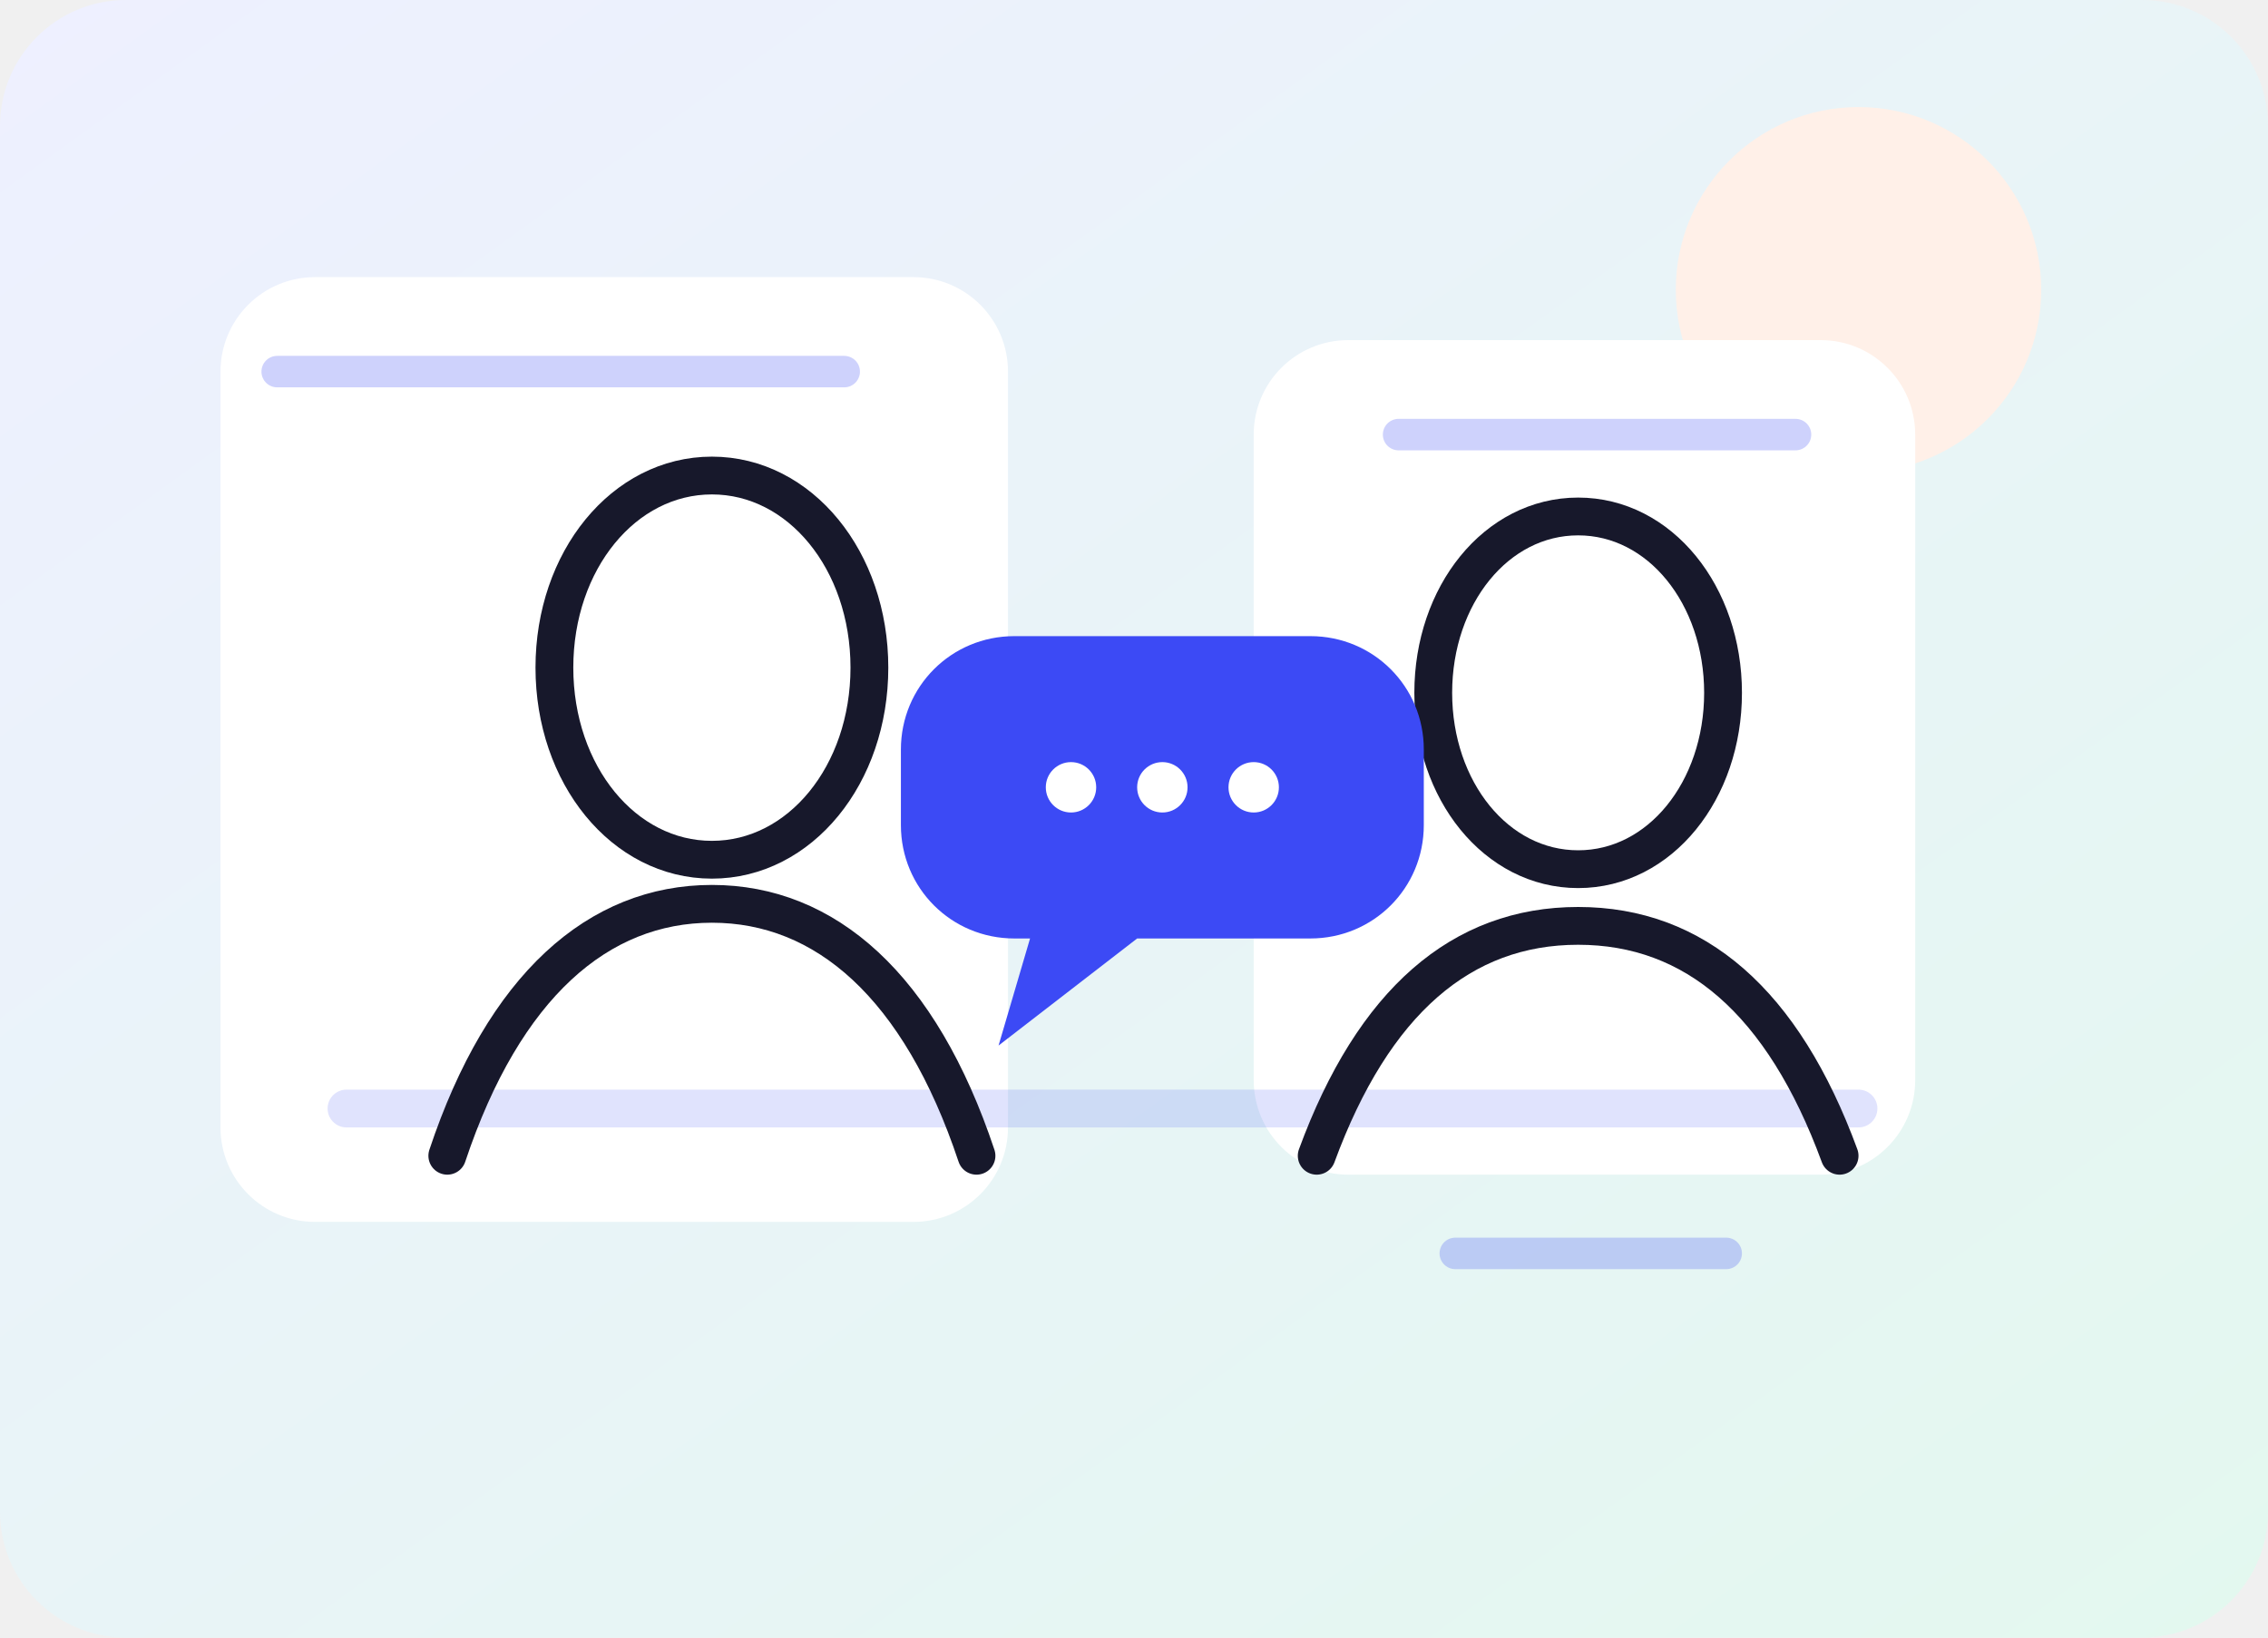
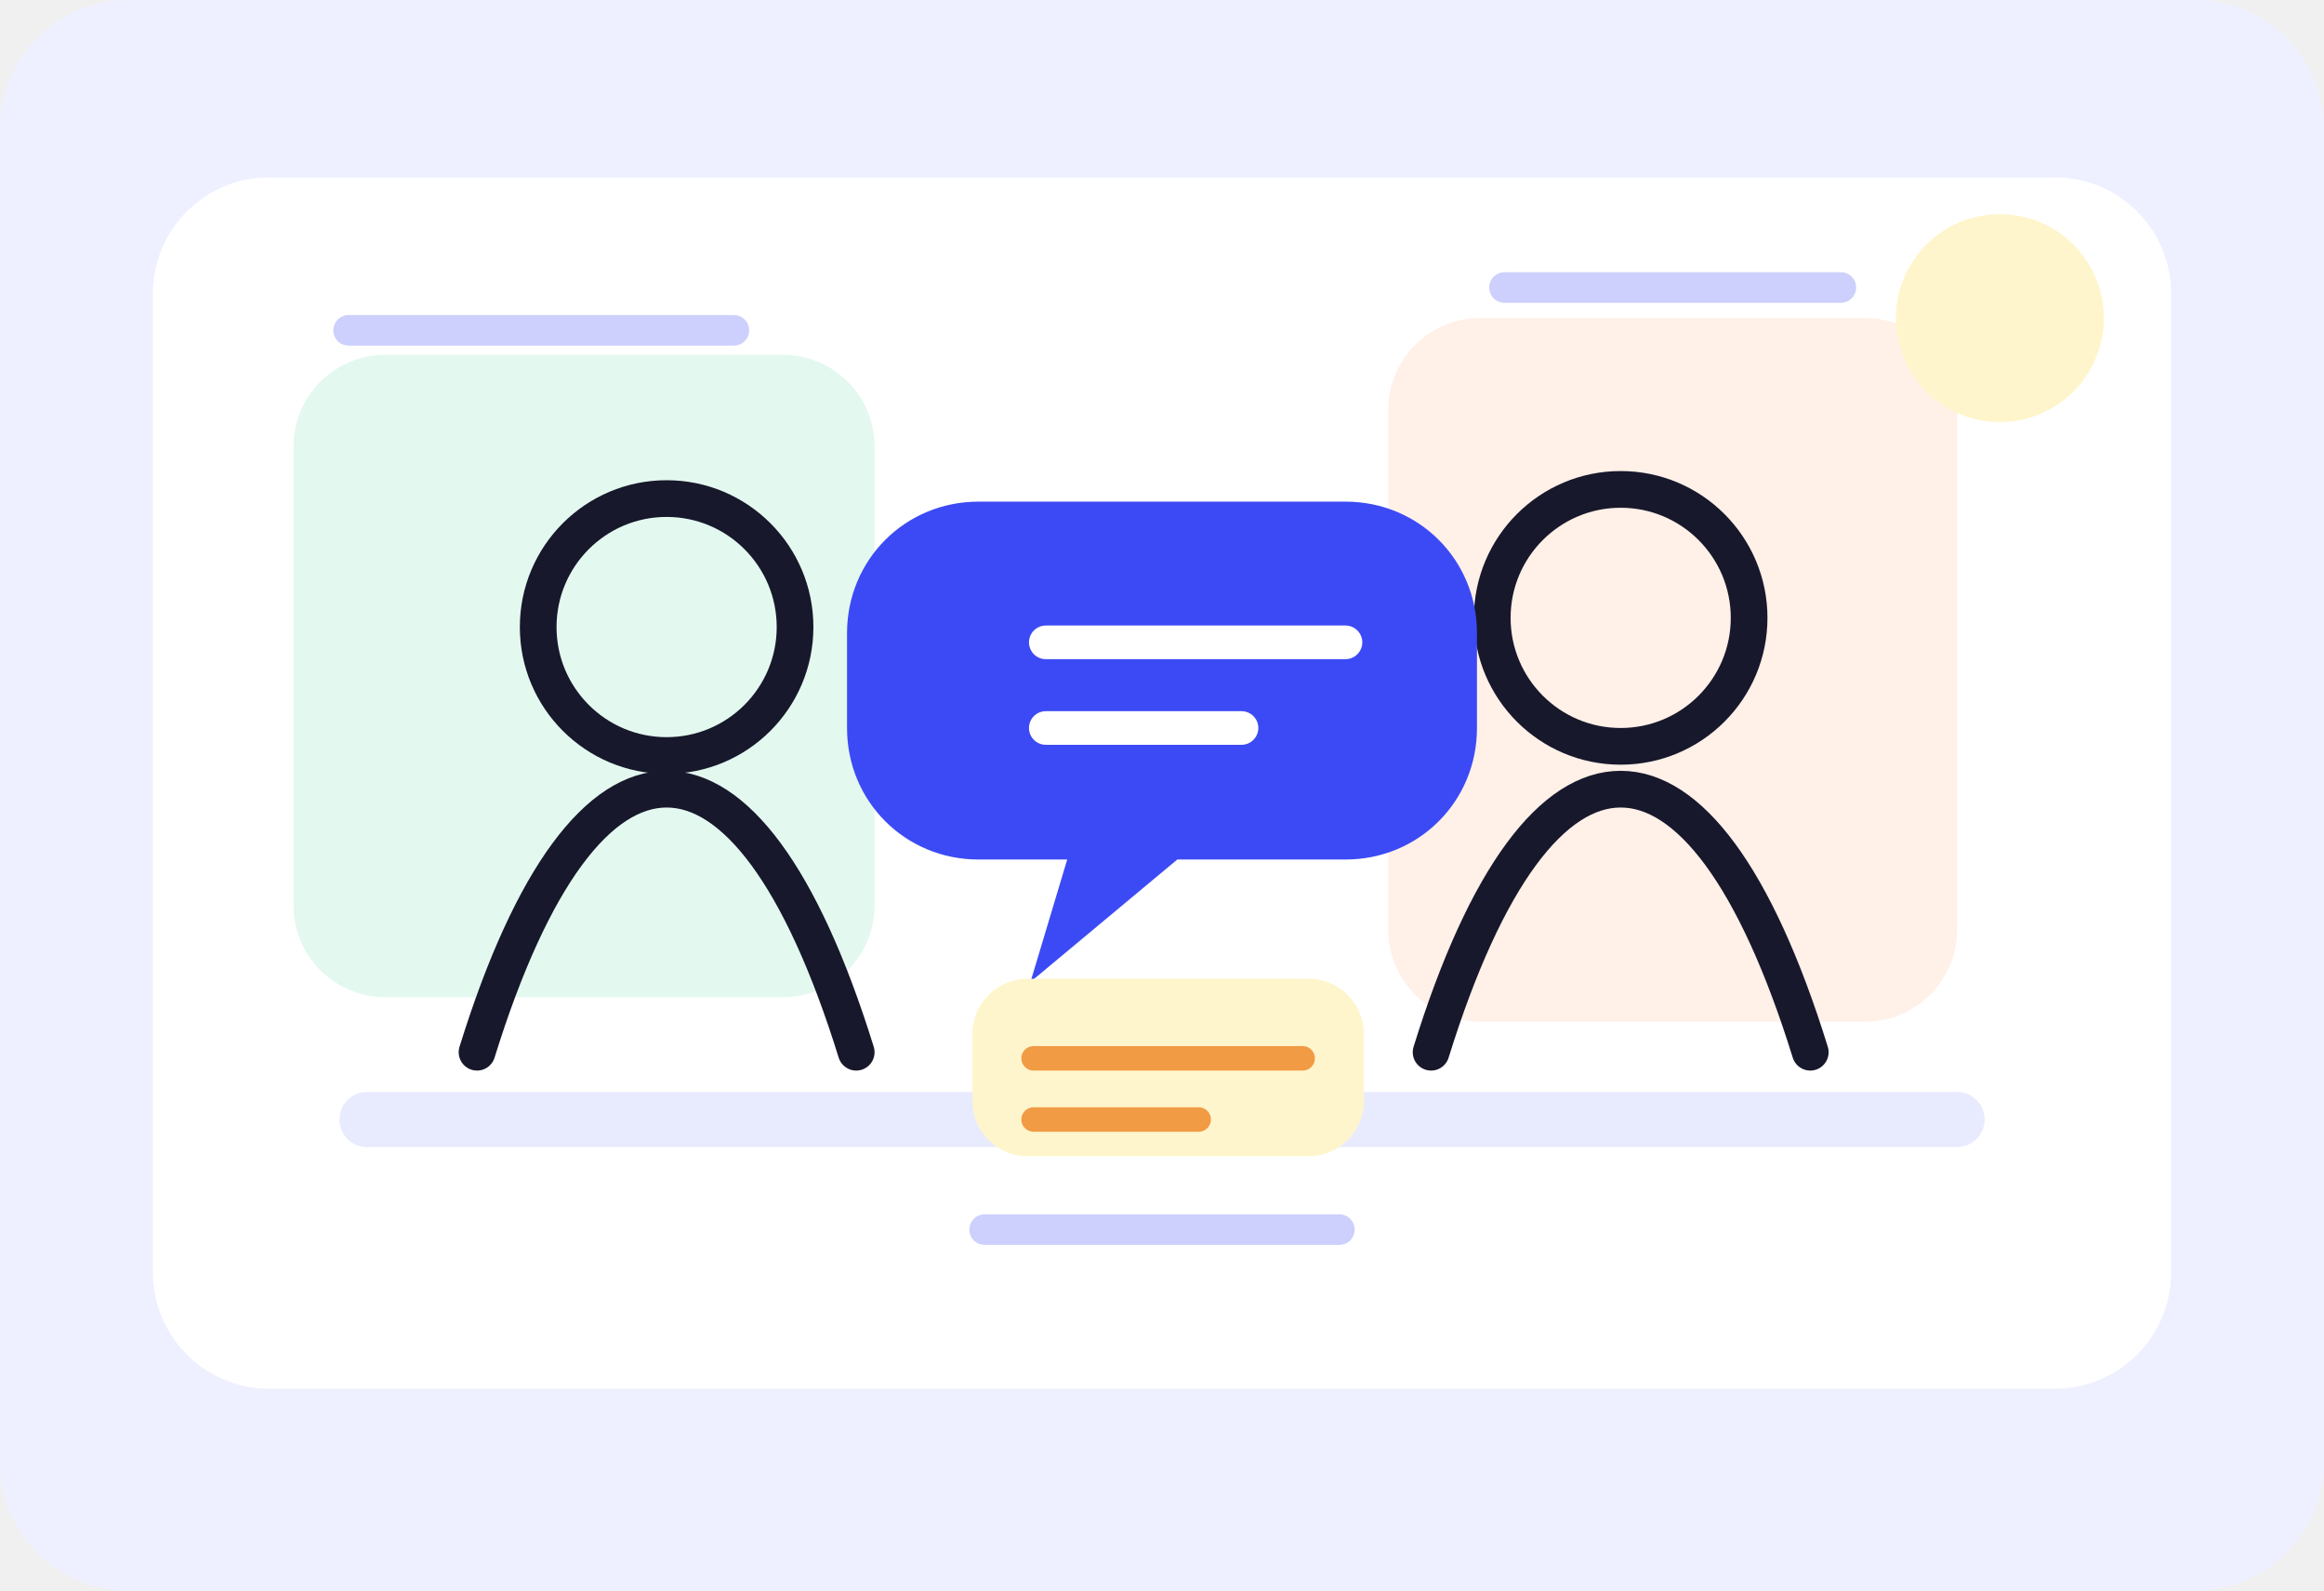
- <svg xmlns="http://www.w3.org/2000/svg" viewBox="0 0 720 520" role="img" aria-label="Adults meeting in a bright city cafe">
-   <defs>
-     <linearGradient id="g" x1="0" x2="1" y1="0" y2="1">
-       <stop offset="0" stop-color="#EEF0FF" />
-       <stop offset="1" stop-color="#E3F8EF" />
-     </linearGradient>
-   </defs>
-   <rect width="720" height="520" rx="40" fill="url(#g)" />
-   <circle cx="590" cy="92" r="58" fill="#FFF0E8" />
-   <rect x="70" y="88" width="250" height="300" rx="30" fill="#fff" />
-   <rect x="398" y="108" width="210" height="265" rx="30" fill="#fff" />
-   <path d="M110 352h480" stroke="#3C4AF5" stroke-width="12" stroke-linecap="round" opacity=".16" />
+ <svg xmlns="http://www.w3.org/2000/svg" viewBox="0 0 760 520" role="img" aria-label="Adults meeting and exchanging contacts in a city cafe">
+   <rect width="760" height="520" rx="42" fill="#EEF0FF" />
+   <rect x="50" y="58" width="660" height="396" rx="38" fill="#fff" />
+   <rect x="96" y="116" width="190" height="210" rx="30" fill="#E3F8EF" />
+   <rect x="454" y="104" width="186" height="230" rx="30" fill="#FFF0E8" />
+   <path d="M120 366h520" stroke="#3C4AF5" stroke-width="18" stroke-linecap="round" opacity=".12" />
+   <path d="M114 108h126M492 94h110M322 402h116" stroke="#3C4AF5" stroke-width="10" stroke-linecap="round" opacity=".26" />
  <g fill="none" stroke="#17182B" stroke-linecap="round" stroke-linejoin="round" stroke-width="12">
-     <path d="M176 212c0 34 22 61 50 61s50-27 50-61-22-61-50-61-50 27-50 61z" />
-     <path d="M142 367c18-54 48-80 84-80s66 26 84 80" />
-     <path d="M455 220c0 31 20 56 46 56s46-25 46-56-20-56-46-56-46 25-46 56z" />
-     <path d="M418 367c18-49 46-73 83-73s65 24 83 73" />
+     <circle cx="218" cy="205" r="42" />
+     <path d="M156 344c18-58 40-86 62-86s44 28 62 86" />
+     <circle cx="530" cy="202" r="42" />
+     <path d="M468 344c18-58 40-86 62-86s44 28 62 86" />
  </g>
-   <path d="M322 202h94c20 0 36 16 36 36v24c0 20-16 36-36 36h-55l-44 34 10-34h-5c-20 0-36-16-36-36v-24c0-20 16-36 36-36z" fill="#3C4AF5" />
-   <circle cx="340" cy="250" r="8" fill="#fff" />
-   <circle cx="369" cy="250" r="8" fill="#fff" />
-   <circle cx="398" cy="250" r="8" fill="#fff" />
-   <path d="M88 118h180M444 138h126M462 398h86" stroke="#3C4AF5" stroke-width="10" stroke-linecap="round" opacity=".25" />
+   <path d="M320 164h120c24 0 43 19 43 43v31c0 24-19 43-43 43h-55l-48 40 12-40h-29c-24 0-43-19-43-43v-31c0-24 19-43 43-43z" fill="#3C4AF5" />
+   <path d="M342 210h98M342 238h64" stroke="#fff" stroke-width="11" stroke-linecap="round" />
+   <rect x="318" y="320" width="128" height="58" rx="18" fill="#FFF5CC" />
+   <path d="M338 346h88M338 366h54" stroke="#F19B45" stroke-width="8" stroke-linecap="round" />
+   <circle cx="654" cy="104" r="34" fill="#FFF5CC" />
</svg>
